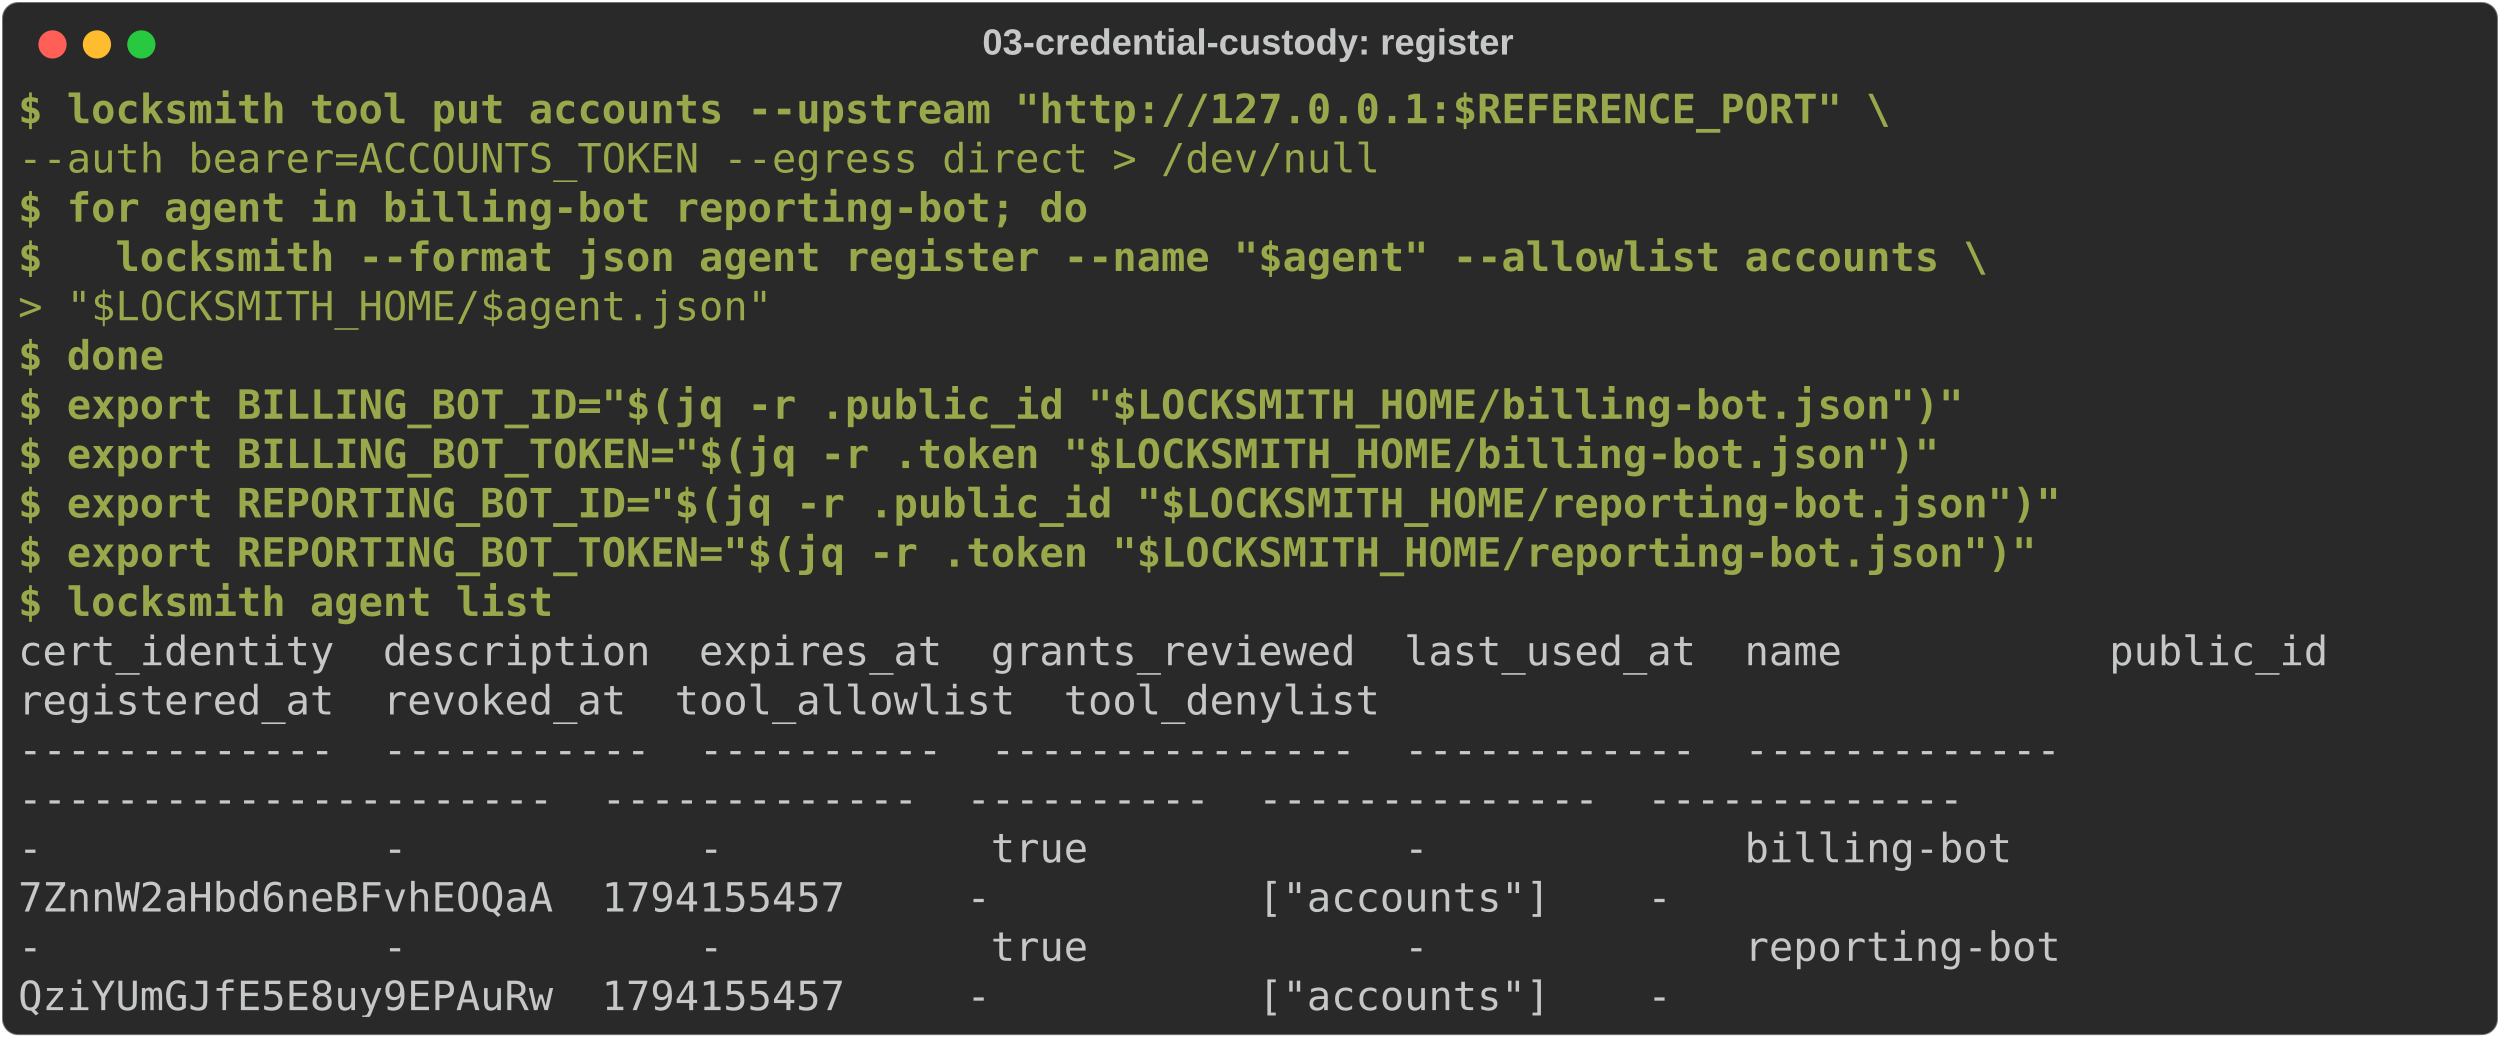
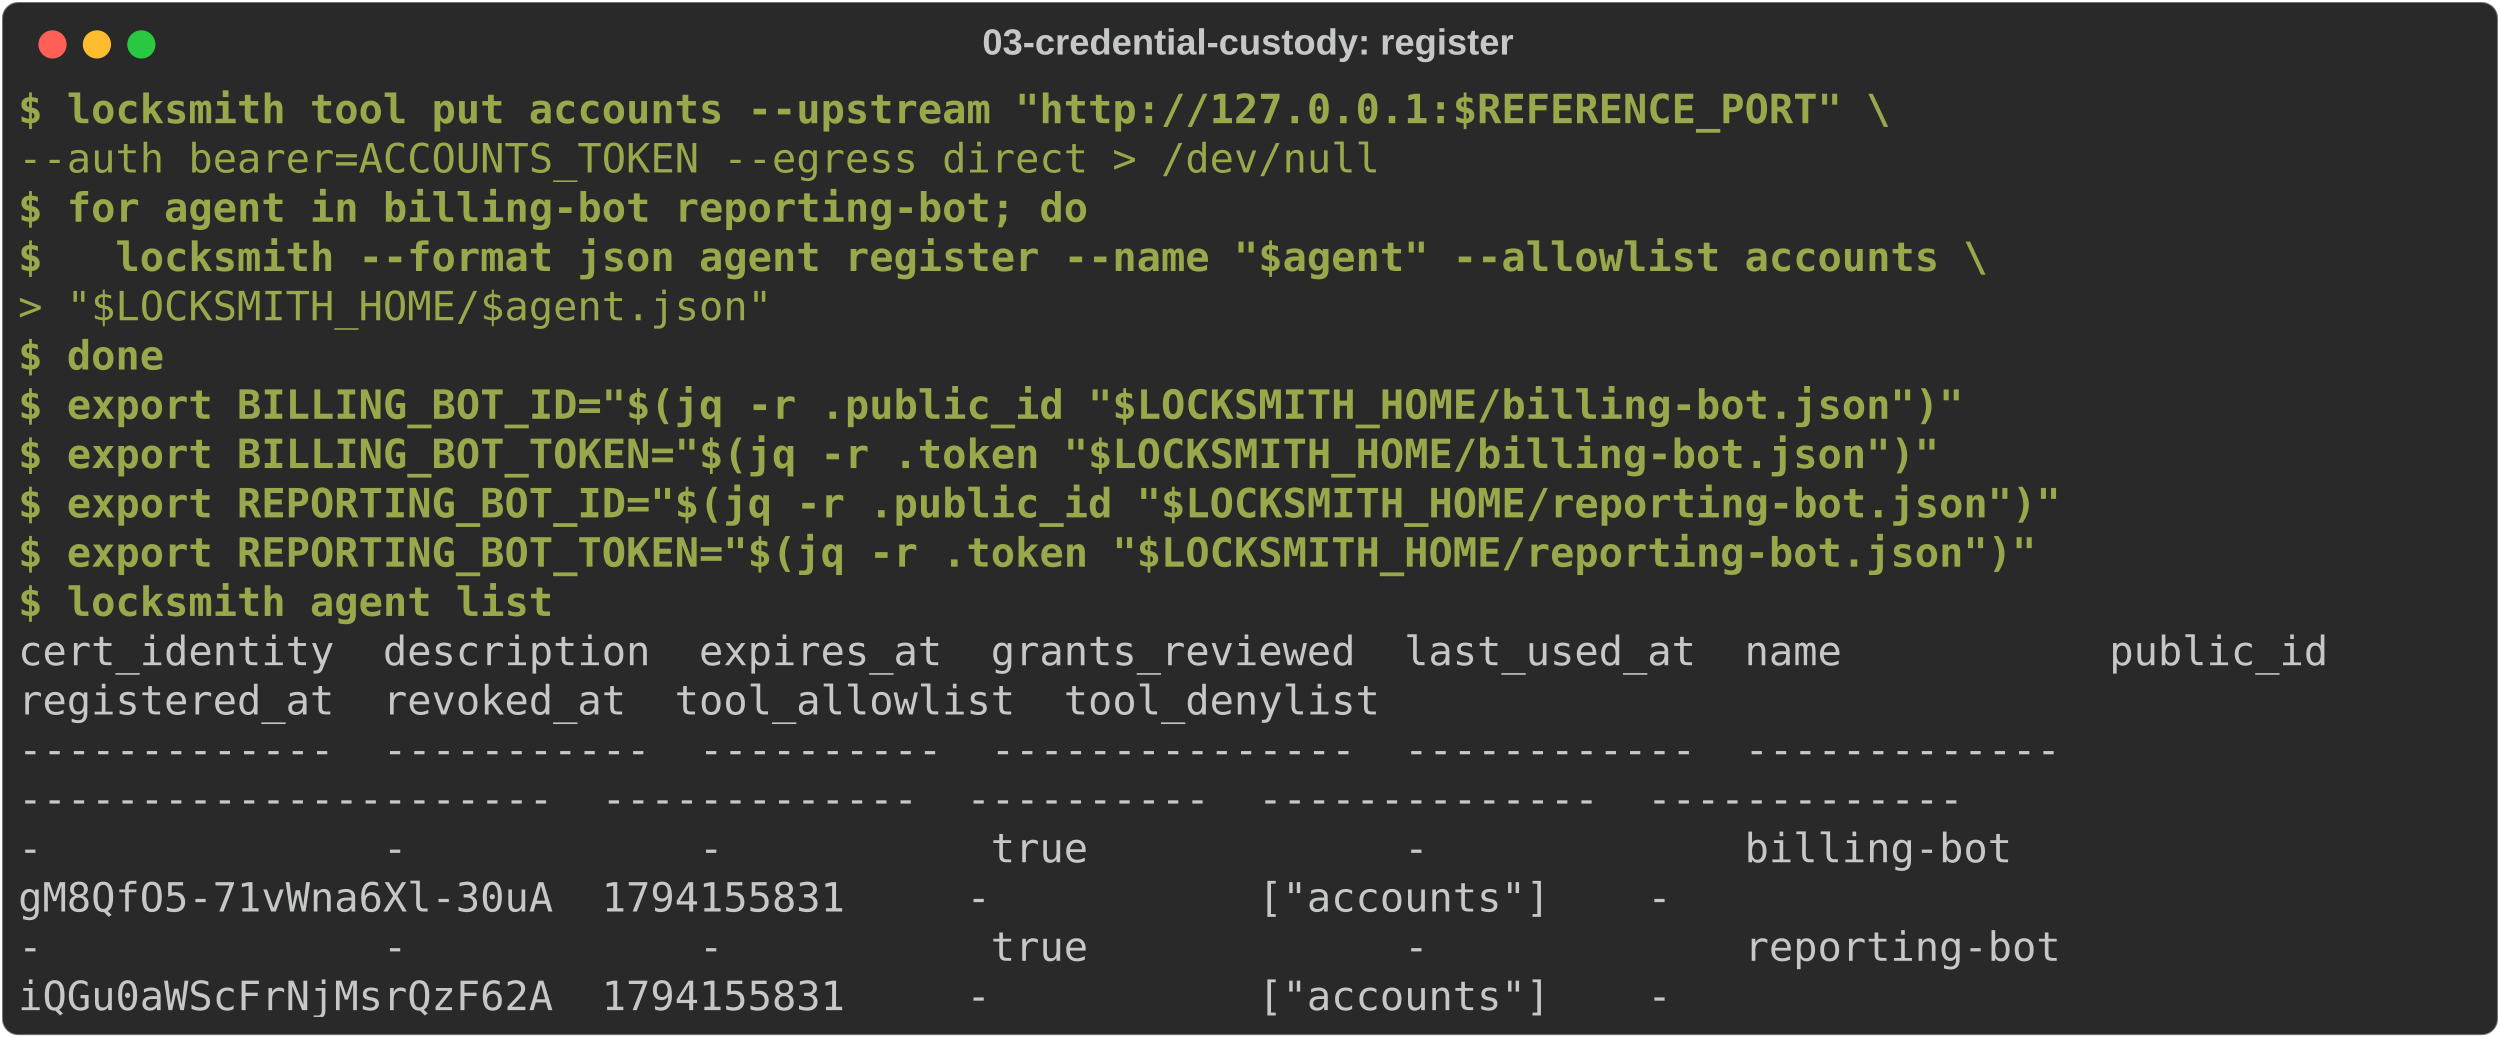
<svg xmlns="http://www.w3.org/2000/svg" class="rich-terminal" viewBox="0 0 1238 513.6">
  <style>

    @font-face {
        font-family: "Fira Code";
        src: local("FiraCode-Regular"),
                url("https://cdnjs.cloudflare.com/ajax/libs/firacode/6.2.0/woff2/FiraCode-Regular.woff2") format("woff2"),
                url("https://cdnjs.cloudflare.com/ajax/libs/firacode/6.2.0/woff/FiraCode-Regular.woff") format("woff");
        font-style: normal;
        font-weight: 400;
    }
    @font-face {
        font-family: "Fira Code";
        src: local("FiraCode-Bold"),
                url("https://cdnjs.cloudflare.com/ajax/libs/firacode/6.2.0/woff2/FiraCode-Bold.woff2") format("woff2"),
                url("https://cdnjs.cloudflare.com/ajax/libs/firacode/6.2.0/woff/FiraCode-Bold.woff") format("woff");
        font-style: bold;
        font-weight: 700;
    }

-     .terminal-2155413212-matrix {
+     .terminal-2105540105-matrix {
        font-family: Fira Code, monospace;
        font-size: 20px;
        line-height: 24.4px;
        font-variant-east-asian: full-width;
    }

-     .terminal-2155413212-title {
+     .terminal-2105540105-title {
        font-size: 18px;
        font-weight: bold;
        font-family: arial;
    }

-     .terminal-2155413212-r1 { fill: #98a84b;font-weight: bold }
- .terminal-2155413212-r2 { fill: #c5c8c6 }
- .terminal-2155413212-r3 { fill: #98a84b }
+     .terminal-2105540105-r1 { fill: #98a84b;font-weight: bold }
+ .terminal-2105540105-r2 { fill: #c5c8c6 }
+ .terminal-2105540105-r3 { fill: #98a84b }
    </style>
  <defs>
-     <clipPath id="terminal-2155413212-clip-terminal">
+     <clipPath id="terminal-2105540105-clip-terminal">
      <rect x="0" y="0" width="1219.0" height="462.6" />
    </clipPath>
-     <clipPath id="terminal-2155413212-line-0">
+     <clipPath id="terminal-2105540105-line-0">
      <rect x="0" y="1.5" width="1220" height="24.65" />
    </clipPath>
-     <clipPath id="terminal-2155413212-line-1">
+     <clipPath id="terminal-2105540105-line-1">
      <rect x="0" y="25.9" width="1220" height="24.65" />
    </clipPath>
-     <clipPath id="terminal-2155413212-line-2">
+     <clipPath id="terminal-2105540105-line-2">
      <rect x="0" y="50.3" width="1220" height="24.65" />
    </clipPath>
-     <clipPath id="terminal-2155413212-line-3">
+     <clipPath id="terminal-2105540105-line-3">
      <rect x="0" y="74.7" width="1220" height="24.65" />
    </clipPath>
-     <clipPath id="terminal-2155413212-line-4">
+     <clipPath id="terminal-2105540105-line-4">
      <rect x="0" y="99.1" width="1220" height="24.65" />
    </clipPath>
-     <clipPath id="terminal-2155413212-line-5">
+     <clipPath id="terminal-2105540105-line-5">
      <rect x="0" y="123.5" width="1220" height="24.65" />
    </clipPath>
-     <clipPath id="terminal-2155413212-line-6">
+     <clipPath id="terminal-2105540105-line-6">
      <rect x="0" y="147.9" width="1220" height="24.65" />
    </clipPath>
-     <clipPath id="terminal-2155413212-line-7">
+     <clipPath id="terminal-2105540105-line-7">
      <rect x="0" y="172.3" width="1220" height="24.65" />
    </clipPath>
-     <clipPath id="terminal-2155413212-line-8">
+     <clipPath id="terminal-2105540105-line-8">
      <rect x="0" y="196.7" width="1220" height="24.65" />
    </clipPath>
-     <clipPath id="terminal-2155413212-line-9">
+     <clipPath id="terminal-2105540105-line-9">
      <rect x="0" y="221.1" width="1220" height="24.65" />
    </clipPath>
-     <clipPath id="terminal-2155413212-line-10">
+     <clipPath id="terminal-2105540105-line-10">
      <rect x="0" y="245.5" width="1220" height="24.65" />
    </clipPath>
-     <clipPath id="terminal-2155413212-line-11">
+     <clipPath id="terminal-2105540105-line-11">
      <rect x="0" y="269.9" width="1220" height="24.65" />
    </clipPath>
-     <clipPath id="terminal-2155413212-line-12">
+     <clipPath id="terminal-2105540105-line-12">
      <rect x="0" y="294.3" width="1220" height="24.65" />
    </clipPath>
-     <clipPath id="terminal-2155413212-line-13">
+     <clipPath id="terminal-2105540105-line-13">
      <rect x="0" y="318.7" width="1220" height="24.65" />
    </clipPath>
-     <clipPath id="terminal-2155413212-line-14">
+     <clipPath id="terminal-2105540105-line-14">
      <rect x="0" y="343.1" width="1220" height="24.65" />
    </clipPath>
-     <clipPath id="terminal-2155413212-line-15">
+     <clipPath id="terminal-2105540105-line-15">
      <rect x="0" y="367.5" width="1220" height="24.65" />
    </clipPath>
-     <clipPath id="terminal-2155413212-line-16">
+     <clipPath id="terminal-2105540105-line-16">
      <rect x="0" y="391.9" width="1220" height="24.65" />
    </clipPath>
-     <clipPath id="terminal-2155413212-line-17">
+     <clipPath id="terminal-2105540105-line-17">
      <rect x="0" y="416.3" width="1220" height="24.65" />
    </clipPath>
  </defs>
  <rect fill="#292929" stroke="rgba(255,255,255,0.35)" stroke-width="1" x="1" y="1" width="1236" height="511.6" rx="8" />
-   <text class="terminal-2155413212-title" fill="#c5c8c6" text-anchor="middle" x="618" y="27">03-credential-custody: register</text>
+   <text class="terminal-2105540105-title" fill="#c5c8c6" text-anchor="middle" x="618" y="27">03-credential-custody: register</text>
  <g transform="translate(26,22)">
    <circle cx="0" cy="0" r="7" fill="#ff5f57" />
    <circle cx="22" cy="0" r="7" fill="#febc2e" />
    <circle cx="44" cy="0" r="7" fill="#28c840" />
  </g>
-   <g transform="translate(9, 41)" clip-path="url(#terminal-2155413212-clip-terminal)">
-     <g class="terminal-2155413212-matrix">
-       <text class="terminal-2155413212-r1" x="0" y="20" textLength="939.4" clip-path="url(#terminal-2155413212-line-0)">$ locksmith tool put accounts --upstream "http://127.0.0.1:$REFERENCE_PORT" \</text>
-       <text class="terminal-2155413212-r2" x="1220" y="20" textLength="12.2" clip-path="url(#terminal-2155413212-line-0)">
+   <g transform="translate(9, 41)" clip-path="url(#terminal-2105540105-clip-terminal)">
+     <g class="terminal-2105540105-matrix">
+       <text class="terminal-2105540105-r1" x="0" y="20" textLength="939.4" clip-path="url(#terminal-2105540105-line-0)">$ locksmith tool put accounts --upstream "http://127.0.0.1:$REFERENCE_PORT" \</text>
+       <text class="terminal-2105540105-r2" x="1220" y="20" textLength="12.2" clip-path="url(#terminal-2105540105-line-0)">
</text>
-       <text class="terminal-2155413212-r3" x="0" y="44.4" textLength="732" clip-path="url(#terminal-2155413212-line-1)">    --auth bearer=ACCOUNTS_TOKEN --egress direct &gt; /dev/null</text>
-       <text class="terminal-2155413212-r2" x="1220" y="44.4" textLength="12.2" clip-path="url(#terminal-2155413212-line-1)">
+       <text class="terminal-2105540105-r3" x="0" y="44.4" textLength="732" clip-path="url(#terminal-2105540105-line-1)">    --auth bearer=ACCOUNTS_TOKEN --egress direct &gt; /dev/null</text>
+       <text class="terminal-2105540105-r2" x="1220" y="44.4" textLength="12.2" clip-path="url(#terminal-2105540105-line-1)">
</text>
-       <text class="terminal-2155413212-r1" x="0" y="68.8" textLength="536.8" clip-path="url(#terminal-2155413212-line-2)">$ for agent in billing-bot reporting-bot; do</text>
-       <text class="terminal-2155413212-r2" x="1220" y="68.8" textLength="12.2" clip-path="url(#terminal-2155413212-line-2)">
+       <text class="terminal-2105540105-r1" x="0" y="68.8" textLength="536.8" clip-path="url(#terminal-2105540105-line-2)">$ for agent in billing-bot reporting-bot; do</text>
+       <text class="terminal-2105540105-r2" x="1220" y="68.8" textLength="12.2" clip-path="url(#terminal-2105540105-line-2)">
</text>
-       <text class="terminal-2155413212-r1" x="0" y="93.2" textLength="988.2" clip-path="url(#terminal-2155413212-line-3)">$   locksmith --format json agent register --name "$agent" --allowlist accounts \</text>
-       <text class="terminal-2155413212-r2" x="1220" y="93.2" textLength="12.2" clip-path="url(#terminal-2155413212-line-3)">
+       <text class="terminal-2105540105-r1" x="0" y="93.2" textLength="988.2" clip-path="url(#terminal-2105540105-line-3)">$   locksmith --format json agent register --name "$agent" --allowlist accounts \</text>
+       <text class="terminal-2105540105-r2" x="1220" y="93.2" textLength="12.2" clip-path="url(#terminal-2105540105-line-3)">
</text>
-       <text class="terminal-2155413212-r3" x="0" y="117.6" textLength="451.4" clip-path="url(#terminal-2155413212-line-4)">      &gt; "$LOCKSMITH_HOME/$agent.json"</text>
-       <text class="terminal-2155413212-r2" x="1220" y="117.6" textLength="12.2" clip-path="url(#terminal-2155413212-line-4)">
+       <text class="terminal-2105540105-r3" x="0" y="117.6" textLength="451.4" clip-path="url(#terminal-2105540105-line-4)">      &gt; "$LOCKSMITH_HOME/$agent.json"</text>
+       <text class="terminal-2105540105-r2" x="1220" y="117.6" textLength="12.2" clip-path="url(#terminal-2105540105-line-4)">
</text>
-       <text class="terminal-2155413212-r1" x="0" y="142" textLength="73.2" clip-path="url(#terminal-2155413212-line-5)">$ done</text>
-       <text class="terminal-2155413212-r2" x="1220" y="142" textLength="12.2" clip-path="url(#terminal-2155413212-line-5)">
+       <text class="terminal-2105540105-r1" x="0" y="142" textLength="73.2" clip-path="url(#terminal-2105540105-line-5)">$ done</text>
+       <text class="terminal-2105540105-r2" x="1220" y="142" textLength="12.2" clip-path="url(#terminal-2105540105-line-5)">
</text>
-       <text class="terminal-2155413212-r1" x="0" y="166.4" textLength="976" clip-path="url(#terminal-2155413212-line-6)">$ export BILLING_BOT_ID="$(jq -r .public_id "$LOCKSMITH_HOME/billing-bot.json")"</text>
-       <text class="terminal-2155413212-r2" x="1220" y="166.4" textLength="12.2" clip-path="url(#terminal-2155413212-line-6)">
+       <text class="terminal-2105540105-r1" x="0" y="166.4" textLength="976" clip-path="url(#terminal-2105540105-line-6)">$ export BILLING_BOT_ID="$(jq -r .public_id "$LOCKSMITH_HOME/billing-bot.json")"</text>
+       <text class="terminal-2105540105-r2" x="1220" y="166.4" textLength="12.2" clip-path="url(#terminal-2105540105-line-6)">
</text>
-       <text class="terminal-2155413212-r1" x="0" y="190.8" textLength="963.8" clip-path="url(#terminal-2155413212-line-7)">$ export BILLING_BOT_TOKEN="$(jq -r .token "$LOCKSMITH_HOME/billing-bot.json")"</text>
-       <text class="terminal-2155413212-r2" x="1220" y="190.8" textLength="12.2" clip-path="url(#terminal-2155413212-line-7)">
+       <text class="terminal-2105540105-r1" x="0" y="190.8" textLength="963.8" clip-path="url(#terminal-2105540105-line-7)">$ export BILLING_BOT_TOKEN="$(jq -r .token "$LOCKSMITH_HOME/billing-bot.json")"</text>
+       <text class="terminal-2105540105-r2" x="1220" y="190.8" textLength="12.2" clip-path="url(#terminal-2105540105-line-7)">
</text>
-       <text class="terminal-2155413212-r1" x="0" y="215.2" textLength="1024.8" clip-path="url(#terminal-2155413212-line-8)">$ export REPORTING_BOT_ID="$(jq -r .public_id "$LOCKSMITH_HOME/reporting-bot.json")"</text>
-       <text class="terminal-2155413212-r2" x="1220" y="215.2" textLength="12.2" clip-path="url(#terminal-2155413212-line-8)">
+       <text class="terminal-2105540105-r1" x="0" y="215.2" textLength="1024.8" clip-path="url(#terminal-2105540105-line-8)">$ export REPORTING_BOT_ID="$(jq -r .public_id "$LOCKSMITH_HOME/reporting-bot.json")"</text>
+       <text class="terminal-2105540105-r2" x="1220" y="215.2" textLength="12.2" clip-path="url(#terminal-2105540105-line-8)">
</text>
-       <text class="terminal-2155413212-r1" x="0" y="239.6" textLength="1012.6" clip-path="url(#terminal-2155413212-line-9)">$ export REPORTING_BOT_TOKEN="$(jq -r .token "$LOCKSMITH_HOME/reporting-bot.json")"</text>
-       <text class="terminal-2155413212-r2" x="1220" y="239.6" textLength="12.2" clip-path="url(#terminal-2155413212-line-9)">
+       <text class="terminal-2105540105-r1" x="0" y="239.6" textLength="1012.6" clip-path="url(#terminal-2105540105-line-9)">$ export REPORTING_BOT_TOKEN="$(jq -r .token "$LOCKSMITH_HOME/reporting-bot.json")"</text>
+       <text class="terminal-2105540105-r2" x="1220" y="239.6" textLength="12.2" clip-path="url(#terminal-2105540105-line-9)">
</text>
-       <text class="terminal-2155413212-r1" x="0" y="264" textLength="268.4" clip-path="url(#terminal-2155413212-line-10)">$ locksmith agent list</text>
-       <text class="terminal-2155413212-r2" x="1220" y="264" textLength="12.2" clip-path="url(#terminal-2155413212-line-10)">
+       <text class="terminal-2105540105-r1" x="0" y="264" textLength="268.4" clip-path="url(#terminal-2105540105-line-10)">$ locksmith agent list</text>
+       <text class="terminal-2105540105-r2" x="1220" y="264" textLength="12.2" clip-path="url(#terminal-2105540105-line-10)">
</text>
-       <text class="terminal-2155413212-r2" x="0" y="288.4" textLength="1220" clip-path="url(#terminal-2155413212-line-11)">cert_identity  description  expires_at  grants_reviewed  last_used_at  name           public_id     </text>
-       <text class="terminal-2155413212-r2" x="1220" y="288.4" textLength="12.2" clip-path="url(#terminal-2155413212-line-11)">
+       <text class="terminal-2105540105-r2" x="0" y="288.4" textLength="1220" clip-path="url(#terminal-2105540105-line-11)">cert_identity  description  expires_at  grants_reviewed  last_used_at  name           public_id     </text>
+       <text class="terminal-2105540105-r2" x="1220" y="288.4" textLength="12.2" clip-path="url(#terminal-2105540105-line-11)">
</text>
-       <text class="terminal-2155413212-r2" x="0" y="312.8" textLength="683.2" clip-path="url(#terminal-2155413212-line-12)">registered_at  revoked_at  tool_allowlist  tool_denylist</text>
-       <text class="terminal-2155413212-r2" x="1220" y="312.8" textLength="12.2" clip-path="url(#terminal-2155413212-line-12)">
+       <text class="terminal-2105540105-r2" x="0" y="312.8" textLength="683.2" clip-path="url(#terminal-2105540105-line-12)">registered_at  revoked_at  tool_allowlist  tool_denylist</text>
+       <text class="terminal-2105540105-r2" x="1220" y="312.8" textLength="12.2" clip-path="url(#terminal-2105540105-line-12)">
</text>
-       <text class="terminal-2155413212-r2" x="0" y="337.2" textLength="1049.2" clip-path="url(#terminal-2155413212-line-13)">-------------  -----------  ----------  ---------------  ------------  -------------  </text>
-       <text class="terminal-2155413212-r2" x="1220" y="337.2" textLength="12.2" clip-path="url(#terminal-2155413212-line-13)">
+       <text class="terminal-2105540105-r2" x="0" y="337.2" textLength="1049.2" clip-path="url(#terminal-2105540105-line-13)">-------------  -----------  ----------  ---------------  ------------  -------------  </text>
+       <text class="terminal-2105540105-r2" x="1220" y="337.2" textLength="12.2" clip-path="url(#terminal-2105540105-line-13)">
</text>
-       <text class="terminal-2155413212-r2" x="0" y="361.6" textLength="976" clip-path="url(#terminal-2155413212-line-14)">----------------------  -------------  ----------  --------------  -------------</text>
-       <text class="terminal-2155413212-r2" x="1220" y="361.6" textLength="12.2" clip-path="url(#terminal-2155413212-line-14)">
+       <text class="terminal-2105540105-r2" x="0" y="361.6" textLength="976" clip-path="url(#terminal-2105540105-line-14)">----------------------  -------------  ----------  --------------  -------------</text>
+       <text class="terminal-2105540105-r2" x="1220" y="361.6" textLength="12.2" clip-path="url(#terminal-2105540105-line-14)">
</text>
-       <text class="terminal-2155413212-r2" x="0" y="386" textLength="1049.2" clip-path="url(#terminal-2155413212-line-15)">-              -            -           true             -             billing-bot    </text>
-       <text class="terminal-2155413212-r2" x="1220" y="386" textLength="12.2" clip-path="url(#terminal-2155413212-line-15)">
+       <text class="terminal-2105540105-r2" x="0" y="386" textLength="1049.2" clip-path="url(#terminal-2105540105-line-15)">-              -            -           true             -             billing-bot    </text>
+       <text class="terminal-2105540105-r2" x="1220" y="386" textLength="12.2" clip-path="url(#terminal-2105540105-line-15)">
</text>
-       <text class="terminal-2155413212-r2" x="0" y="410.4" textLength="976" clip-path="url(#terminal-2155413212-line-16)">7ZnnW2aHbd6neBFvhEOQaA  1794155457     -           ["accounts"]    -            </text>
-       <text class="terminal-2155413212-r2" x="1220" y="410.4" textLength="12.2" clip-path="url(#terminal-2155413212-line-16)">
+       <text class="terminal-2105540105-r2" x="0" y="410.4" textLength="976" clip-path="url(#terminal-2105540105-line-16)">gM8QfO5-71vWna6Xl-30uA  1794155831     -           ["accounts"]    -            </text>
+       <text class="terminal-2105540105-r2" x="1220" y="410.4" textLength="12.2" clip-path="url(#terminal-2105540105-line-16)">
</text>
-       <text class="terminal-2155413212-r2" x="0" y="434.8" textLength="1049.2" clip-path="url(#terminal-2155413212-line-17)">-              -            -           true             -             reporting-bot  </text>
-       <text class="terminal-2155413212-r2" x="1220" y="434.8" textLength="12.2" clip-path="url(#terminal-2155413212-line-17)">
+       <text class="terminal-2105540105-r2" x="0" y="434.8" textLength="1049.2" clip-path="url(#terminal-2105540105-line-17)">-              -            -           true             -             reporting-bot  </text>
+       <text class="terminal-2105540105-r2" x="1220" y="434.8" textLength="12.2" clip-path="url(#terminal-2105540105-line-17)">
</text>
-       <text class="terminal-2155413212-r2" x="0" y="459.2" textLength="976" clip-path="url(#terminal-2155413212-line-18)">QziYUmGJfE5E8uy9EPAuRw  1794155457     -           ["accounts"]    -            </text>
-       <text class="terminal-2155413212-r2" x="1220" y="459.2" textLength="12.2" clip-path="url(#terminal-2155413212-line-18)">
+       <text class="terminal-2105540105-r2" x="0" y="459.2" textLength="976" clip-path="url(#terminal-2105540105-line-18)">iQGu0aWScFrNjMsrQzF62A  1794155831     -           ["accounts"]    -            </text>
+       <text class="terminal-2105540105-r2" x="1220" y="459.2" textLength="12.2" clip-path="url(#terminal-2105540105-line-18)">
</text>
    </g>
  </g>
</svg>
